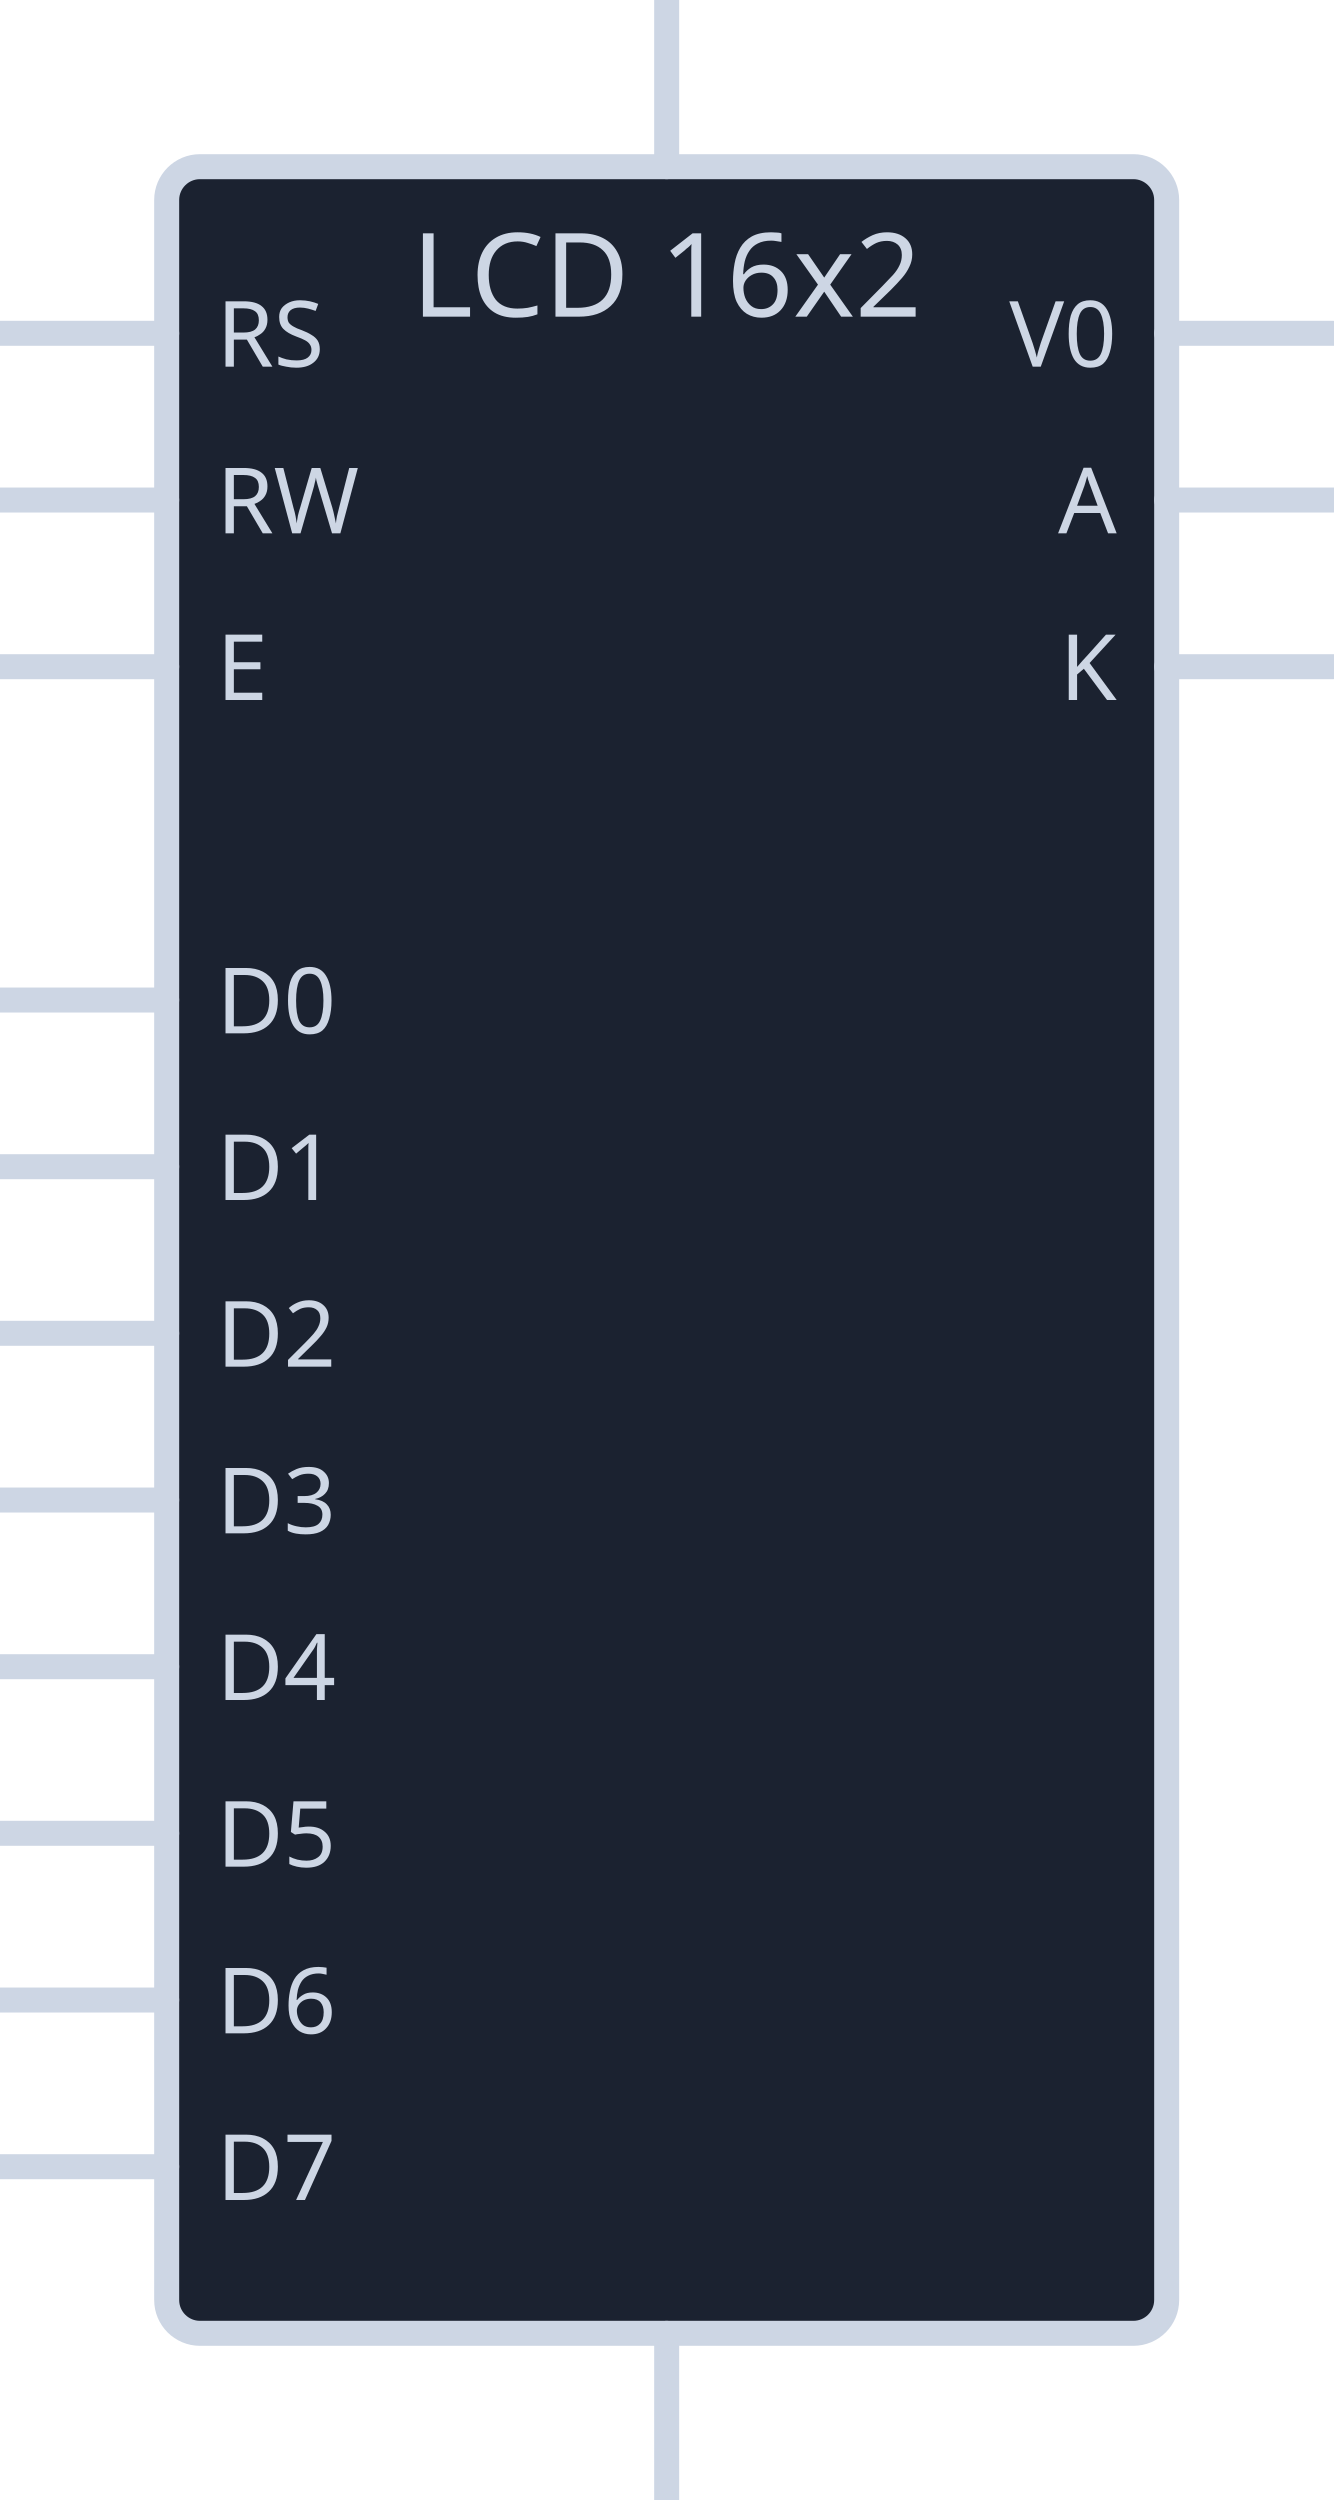
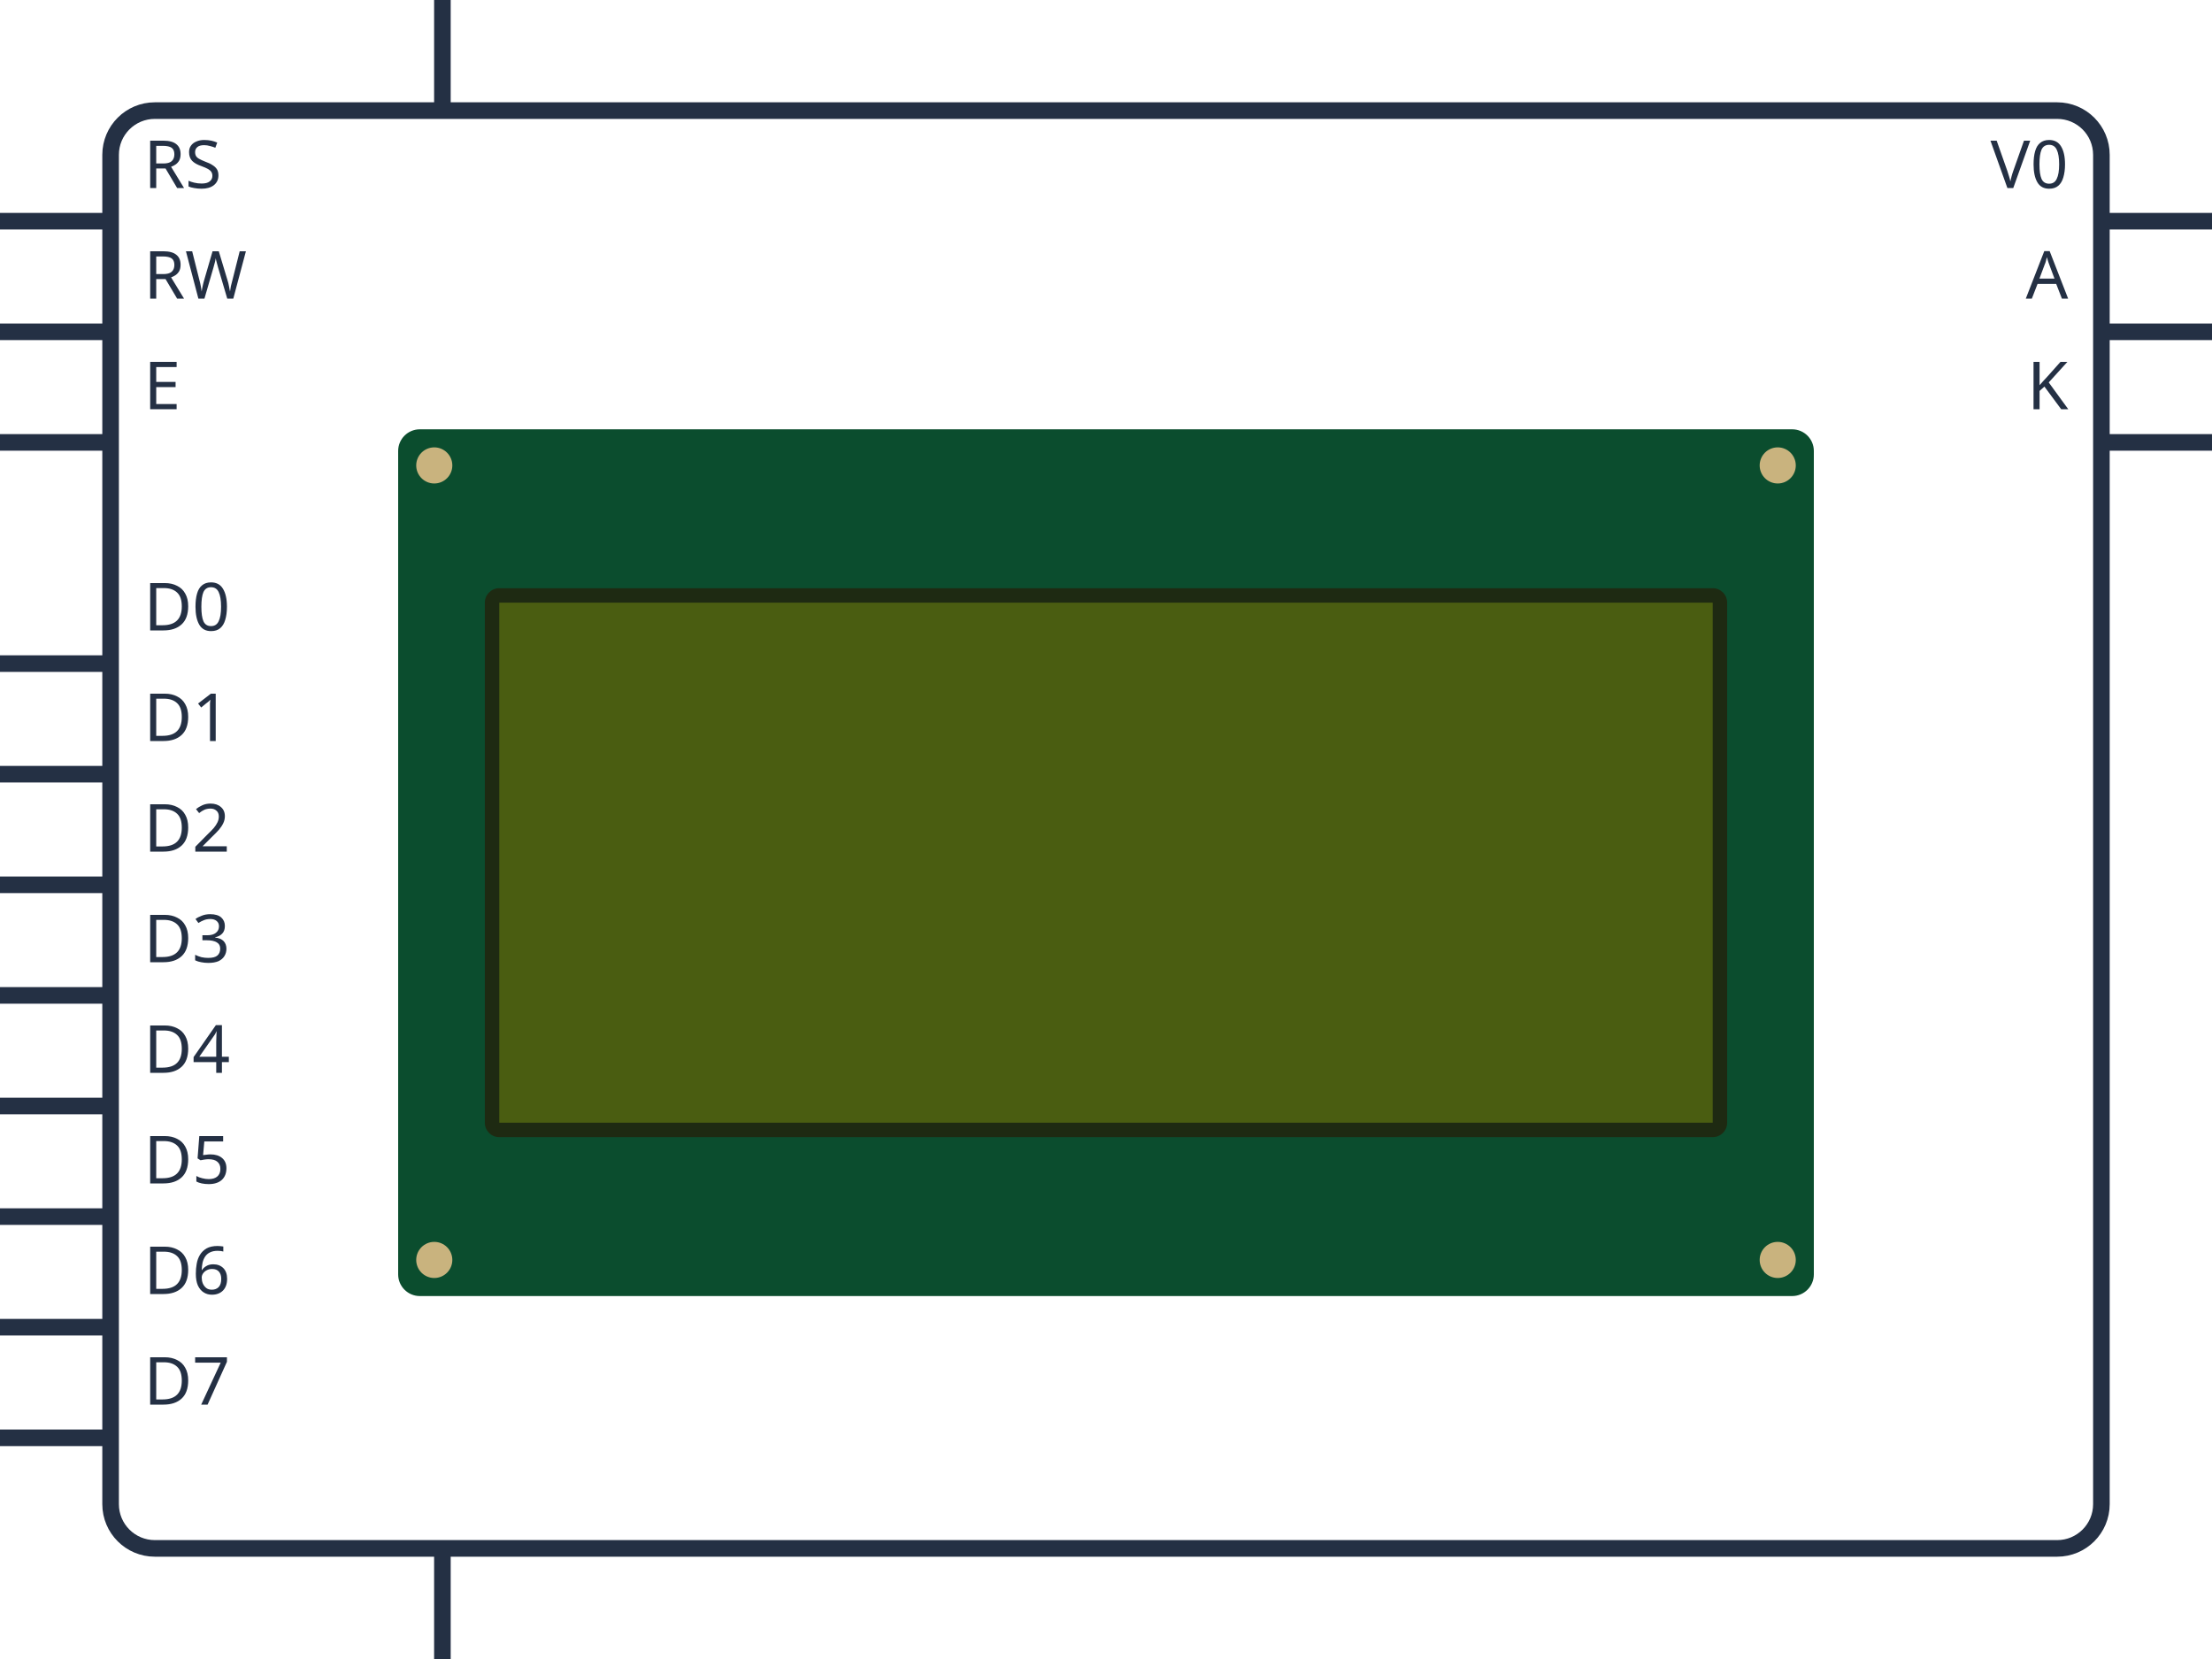
- <svg xmlns="http://www.w3.org/2000/svg" viewBox="0 0 80 150" width="80" height="150" data-grid="10">
-   <style>.s{stroke:var(--symbol-stroke,#cdd6e4);fill:none;stroke-width:1.5;stroke-linecap:round;stroke-linejoin:round}.f{stroke:var(--symbol-stroke,#cdd6e4);fill:var(--symbol-fill,#1b2230);stroke-width:1.5;stroke-linejoin:round}.k{fill:var(--symbol-stroke,#cdd6e4);stroke:none}.t{fill:var(--symbol-stroke,#cdd6e4);font-family:sans-serif;font-size:7px}.p{fill:var(--symbol-stroke,#cdd6e4);font-family:sans-serif;font-size:5.5px}</style>
-   <rect class="f" x="10" y="10" width="60" height="130" rx="2" />
-   <line class="s" id="pin-rs" x1="0" y1="20" x2="10" y2="20" />
-   <text class="p" x="13" y="22">RS</text>
-   <line class="s" id="pin-rw" x1="0" y1="30" x2="10" y2="30" />
-   <text class="p" x="13" y="32">RW</text>
-   <line class="s" id="pin-e" x1="0" y1="40" x2="10" y2="40" />
-   <text class="p" x="13" y="42">E</text>
-   <line class="s" id="pin-d0" x1="0" y1="60" x2="10" y2="60" />
-   <text class="p" x="13" y="62">D0</text>
-   <line class="s" id="pin-d1" x1="0" y1="70" x2="10" y2="70" />
-   <text class="p" x="13" y="72">D1</text>
-   <line class="s" id="pin-d2" x1="0" y1="80" x2="10" y2="80" />
-   <text class="p" x="13" y="82">D2</text>
-   <line class="s" id="pin-d3" x1="0" y1="90" x2="10" y2="90" />
-   <text class="p" x="13" y="92">D3</text>
-   <line class="s" id="pin-d4" x1="0" y1="100" x2="10" y2="100" />
-   <text class="p" x="13" y="102">D4</text>
-   <line class="s" id="pin-d5" x1="0" y1="110" x2="10" y2="110" />
-   <text class="p" x="13" y="112">D5</text>
-   <line class="s" id="pin-d6" x1="0" y1="120" x2="10" y2="120" />
-   <text class="p" x="13" y="122">D6</text>
-   <line class="s" id="pin-d7" x1="0" y1="130" x2="10" y2="130" />
-   <text class="p" x="13" y="132">D7</text>
-   <line class="s" id="pin-v0" x1="80" y1="20" x2="70" y2="20" />
-   <text class="p" x="67" y="22" text-anchor="end">V0</text>
-   <line class="s" id="pin-a" x1="80" y1="30" x2="70" y2="30" />
-   <text class="p" x="67" y="32" text-anchor="end">A</text>
-   <line class="s" id="pin-k" x1="80" y1="40" x2="70" y2="40" />
-   <text class="p" x="67" y="42" text-anchor="end">K</text>
-   <line class="s" id="pin-vdd" x1="40" y1="0" x2="40" y2="10" />
-   <line class="s" id="pin-vss" x1="40" y1="150" x2="40" y2="140" />
-   <text class="t" x="40.0" y="19" text-anchor="middle">LCD 16x2</text>
+ <svg xmlns="http://www.w3.org/2000/svg" viewBox="0 0 200 150" width="200" height="150">
+   <rect x="10" y="10" width="180" height="130" rx="4" fill="var(--symbol-fill,#fff)" stroke="var(--symbol-stroke,#243044)" stroke-width="1.5" />
+   <line x1="0" y1="20" x2="10" y2="20" stroke="var(--symbol-stroke,#243044)" stroke-width="1.5" />
+   <text x="13" y="17" text-anchor="start" fill="var(--symbol-stroke,#243044)" font-family="sans-serif" font-size="6">RS</text>
+   <line x1="0" y1="30" x2="10" y2="30" stroke="var(--symbol-stroke,#243044)" stroke-width="1.5" />
+   <text x="13" y="27" text-anchor="start" fill="var(--symbol-stroke,#243044)" font-family="sans-serif" font-size="6">RW</text>
+   <line x1="0" y1="40" x2="10" y2="40" stroke="var(--symbol-stroke,#243044)" stroke-width="1.5" />
+   <text x="13" y="37" text-anchor="start" fill="var(--symbol-stroke,#243044)" font-family="sans-serif" font-size="6">E</text>
+   <line x1="0" y1="60" x2="10" y2="60" stroke="var(--symbol-stroke,#243044)" stroke-width="1.5" />
+   <text x="13" y="57" text-anchor="start" fill="var(--symbol-stroke,#243044)" font-family="sans-serif" font-size="6">D0</text>
+   <line x1="0" y1="70" x2="10" y2="70" stroke="var(--symbol-stroke,#243044)" stroke-width="1.5" />
+   <text x="13" y="67" text-anchor="start" fill="var(--symbol-stroke,#243044)" font-family="sans-serif" font-size="6">D1</text>
+   <line x1="0" y1="80" x2="10" y2="80" stroke="var(--symbol-stroke,#243044)" stroke-width="1.5" />
+   <text x="13" y="77" text-anchor="start" fill="var(--symbol-stroke,#243044)" font-family="sans-serif" font-size="6">D2</text>
+   <line x1="0" y1="90" x2="10" y2="90" stroke="var(--symbol-stroke,#243044)" stroke-width="1.5" />
+   <text x="13" y="87" text-anchor="start" fill="var(--symbol-stroke,#243044)" font-family="sans-serif" font-size="6">D3</text>
+   <line x1="0" y1="100" x2="10" y2="100" stroke="var(--symbol-stroke,#243044)" stroke-width="1.5" />
+   <text x="13" y="97" text-anchor="start" fill="var(--symbol-stroke,#243044)" font-family="sans-serif" font-size="6">D4</text>
+   <line x1="0" y1="110" x2="10" y2="110" stroke="var(--symbol-stroke,#243044)" stroke-width="1.5" />
+   <text x="13" y="107" text-anchor="start" fill="var(--symbol-stroke,#243044)" font-family="sans-serif" font-size="6">D5</text>
+   <line x1="0" y1="120" x2="10" y2="120" stroke="var(--symbol-stroke,#243044)" stroke-width="1.5" />
+   <text x="13" y="117" text-anchor="start" fill="var(--symbol-stroke,#243044)" font-family="sans-serif" font-size="6">D6</text>
+   <line x1="0" y1="130" x2="10" y2="130" stroke="var(--symbol-stroke,#243044)" stroke-width="1.5" />
+   <text x="13" y="127" text-anchor="start" fill="var(--symbol-stroke,#243044)" font-family="sans-serif" font-size="6">D7</text>
+   <line x1="200" y1="20" x2="190" y2="20" stroke="var(--symbol-stroke,#243044)" stroke-width="1.5" />
+   <text x="187" y="17" text-anchor="end" fill="var(--symbol-stroke,#243044)" font-family="sans-serif" font-size="6">V0</text>
+   <line x1="200" y1="30" x2="190" y2="30" stroke="var(--symbol-stroke,#243044)" stroke-width="1.5" />
+   <text x="187" y="27" text-anchor="end" fill="var(--symbol-stroke,#243044)" font-family="sans-serif" font-size="6">A</text>
+   <line x1="200" y1="40" x2="190" y2="40" stroke="var(--symbol-stroke,#243044)" stroke-width="1.5" />
+   <text x="187" y="37" text-anchor="end" fill="var(--symbol-stroke,#243044)" font-family="sans-serif" font-size="6">K</text>
+   <line x1="40" y1="0" x2="40" y2="10" stroke="var(--symbol-stroke,#243044)" stroke-width="1.5" />
+   <line x1="40" y1="150" x2="40" y2="140" stroke="var(--symbol-stroke,#243044)" stroke-width="1.5" />
+   <g transform="translate(36 38.81633) scale(0.6530612)">
+     <rect x="0" y="0" width="196" height="120" rx="3" fill="#0b4d2e" />
+     <circle cx="5" cy="5" r="2.5" fill="#c9b37e" />
+     <circle cx="191" cy="5" r="2.5" fill="#c9b37e" />
+     <circle cx="5" cy="115" r="2.5" fill="#c9b37e" />
+     <circle cx="191" cy="115" r="2.5" fill="#c9b37e" />
+     <rect x="12" y="22" width="172" height="76" rx="2" fill="#1e2a12" />
+     <rect id="glass" x="14" y="24" width="168" height="72" fill="#9bbc0f" opacity="0.35" />
+     <g font-family="monospace" font-size="14" fill="#0e1a07" style="white-space: pre">
+       <text id="line1" x="18" y="40" textLength="160" lengthAdjust="spacingAndGlyphs"> </text>
+       <text id="line2" x="18" y="56" textLength="160" lengthAdjust="spacingAndGlyphs"> </text>
+       <text id="line3" x="18" y="72" textLength="160" lengthAdjust="spacingAndGlyphs"> </text>
+       <text id="line4" x="18" y="88" textLength="160" lengthAdjust="spacingAndGlyphs"> </text>
+     </g>
+   </g>
</svg>
